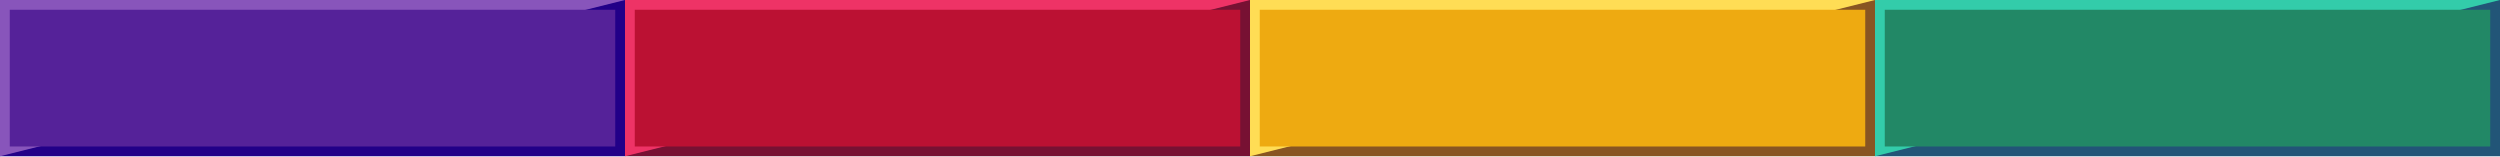
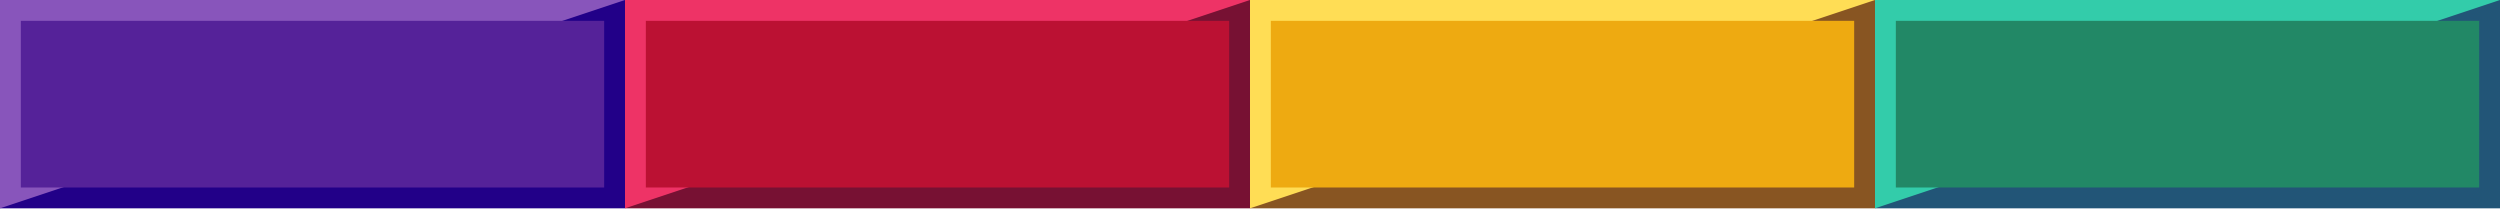
- <svg xmlns="http://www.w3.org/2000/svg" width="256" height="16" viewBox="0 0 256 16">
+ <svg xmlns="http://www.w3.org/2000/svg" width="12" height="1" viewBox="0 0 12 1">
  <g id="purple">
-     <rect fill="#208" x="0" y="0" width="64" height="16" />
-     <polygon fill="#85b" points="0,0 64,0 0,16" />
-     <rect fill="#529" x="1" y="1" width="62" height="14" />
+     <rect fill="#208" x="0" y="0" width="3" height="1" />
+     <polygon fill="#85b" points="0,0 3,0 0,1" />
+     <rect fill="#529" x="0.1" y="0.1" width="2.8" height="0.8" />
  </g>
-   <g id="red" transform="translate(64)">
-     <rect fill="#713" x="0" y="0" width="64" height="16" />
-     <polygon fill="#e36" points="0,0 64,0 0,16" />
-     <rect fill="#b13" x="1" y="1" width="62" height="14" />
+   <g id="red" transform="translate(3)">
+     <rect fill="#713" x="0" y="0" width="3" height="1" />
+     <polygon fill="#e36" points="0,0 3,0 0,1" />
+     <rect fill="#b13" x="0.1" y="0.1" width="2.8" height="0.8" />
  </g>
-   <g id="yellow" transform="translate(128)">
-     <rect fill="#852" x="0" y="0" width="64" height="16" />
-     <polygon fill="#fd5" points="0,0 64,0 0,16" />
-     <rect fill="#ea1" x="1" y="1" width="62" height="14" />
+   <g id="yellow" transform="translate(6)">
+     <rect fill="#852" x="0" y="0" width="3" height="1" />
+     <polygon fill="#fd5" points="0,0 3,0 0,1" />
+     <rect fill="#ea1" x="0.1" y="0.1" width="2.8" height="0.8" />
  </g>
-   <g id="green" transform="translate(192)">
-     <rect fill="#257" x="0" y="0" width="64" height="16" />
-     <polygon fill="#3ca" points="0,0 64,0 0,16" />
-     <rect fill="#286" x="1" y="1" width="62" height="14" />
+   <g id="green" transform="translate(9)">
+     <rect fill="#257" x="0" y="0" width="3" height="1" />
+     <polygon fill="#3ca" points="0,0 3,0 0,1" />
+     <rect fill="#286" x="0.1" y="0.1" width="2.8" height="0.8" />
  </g>
</svg>
